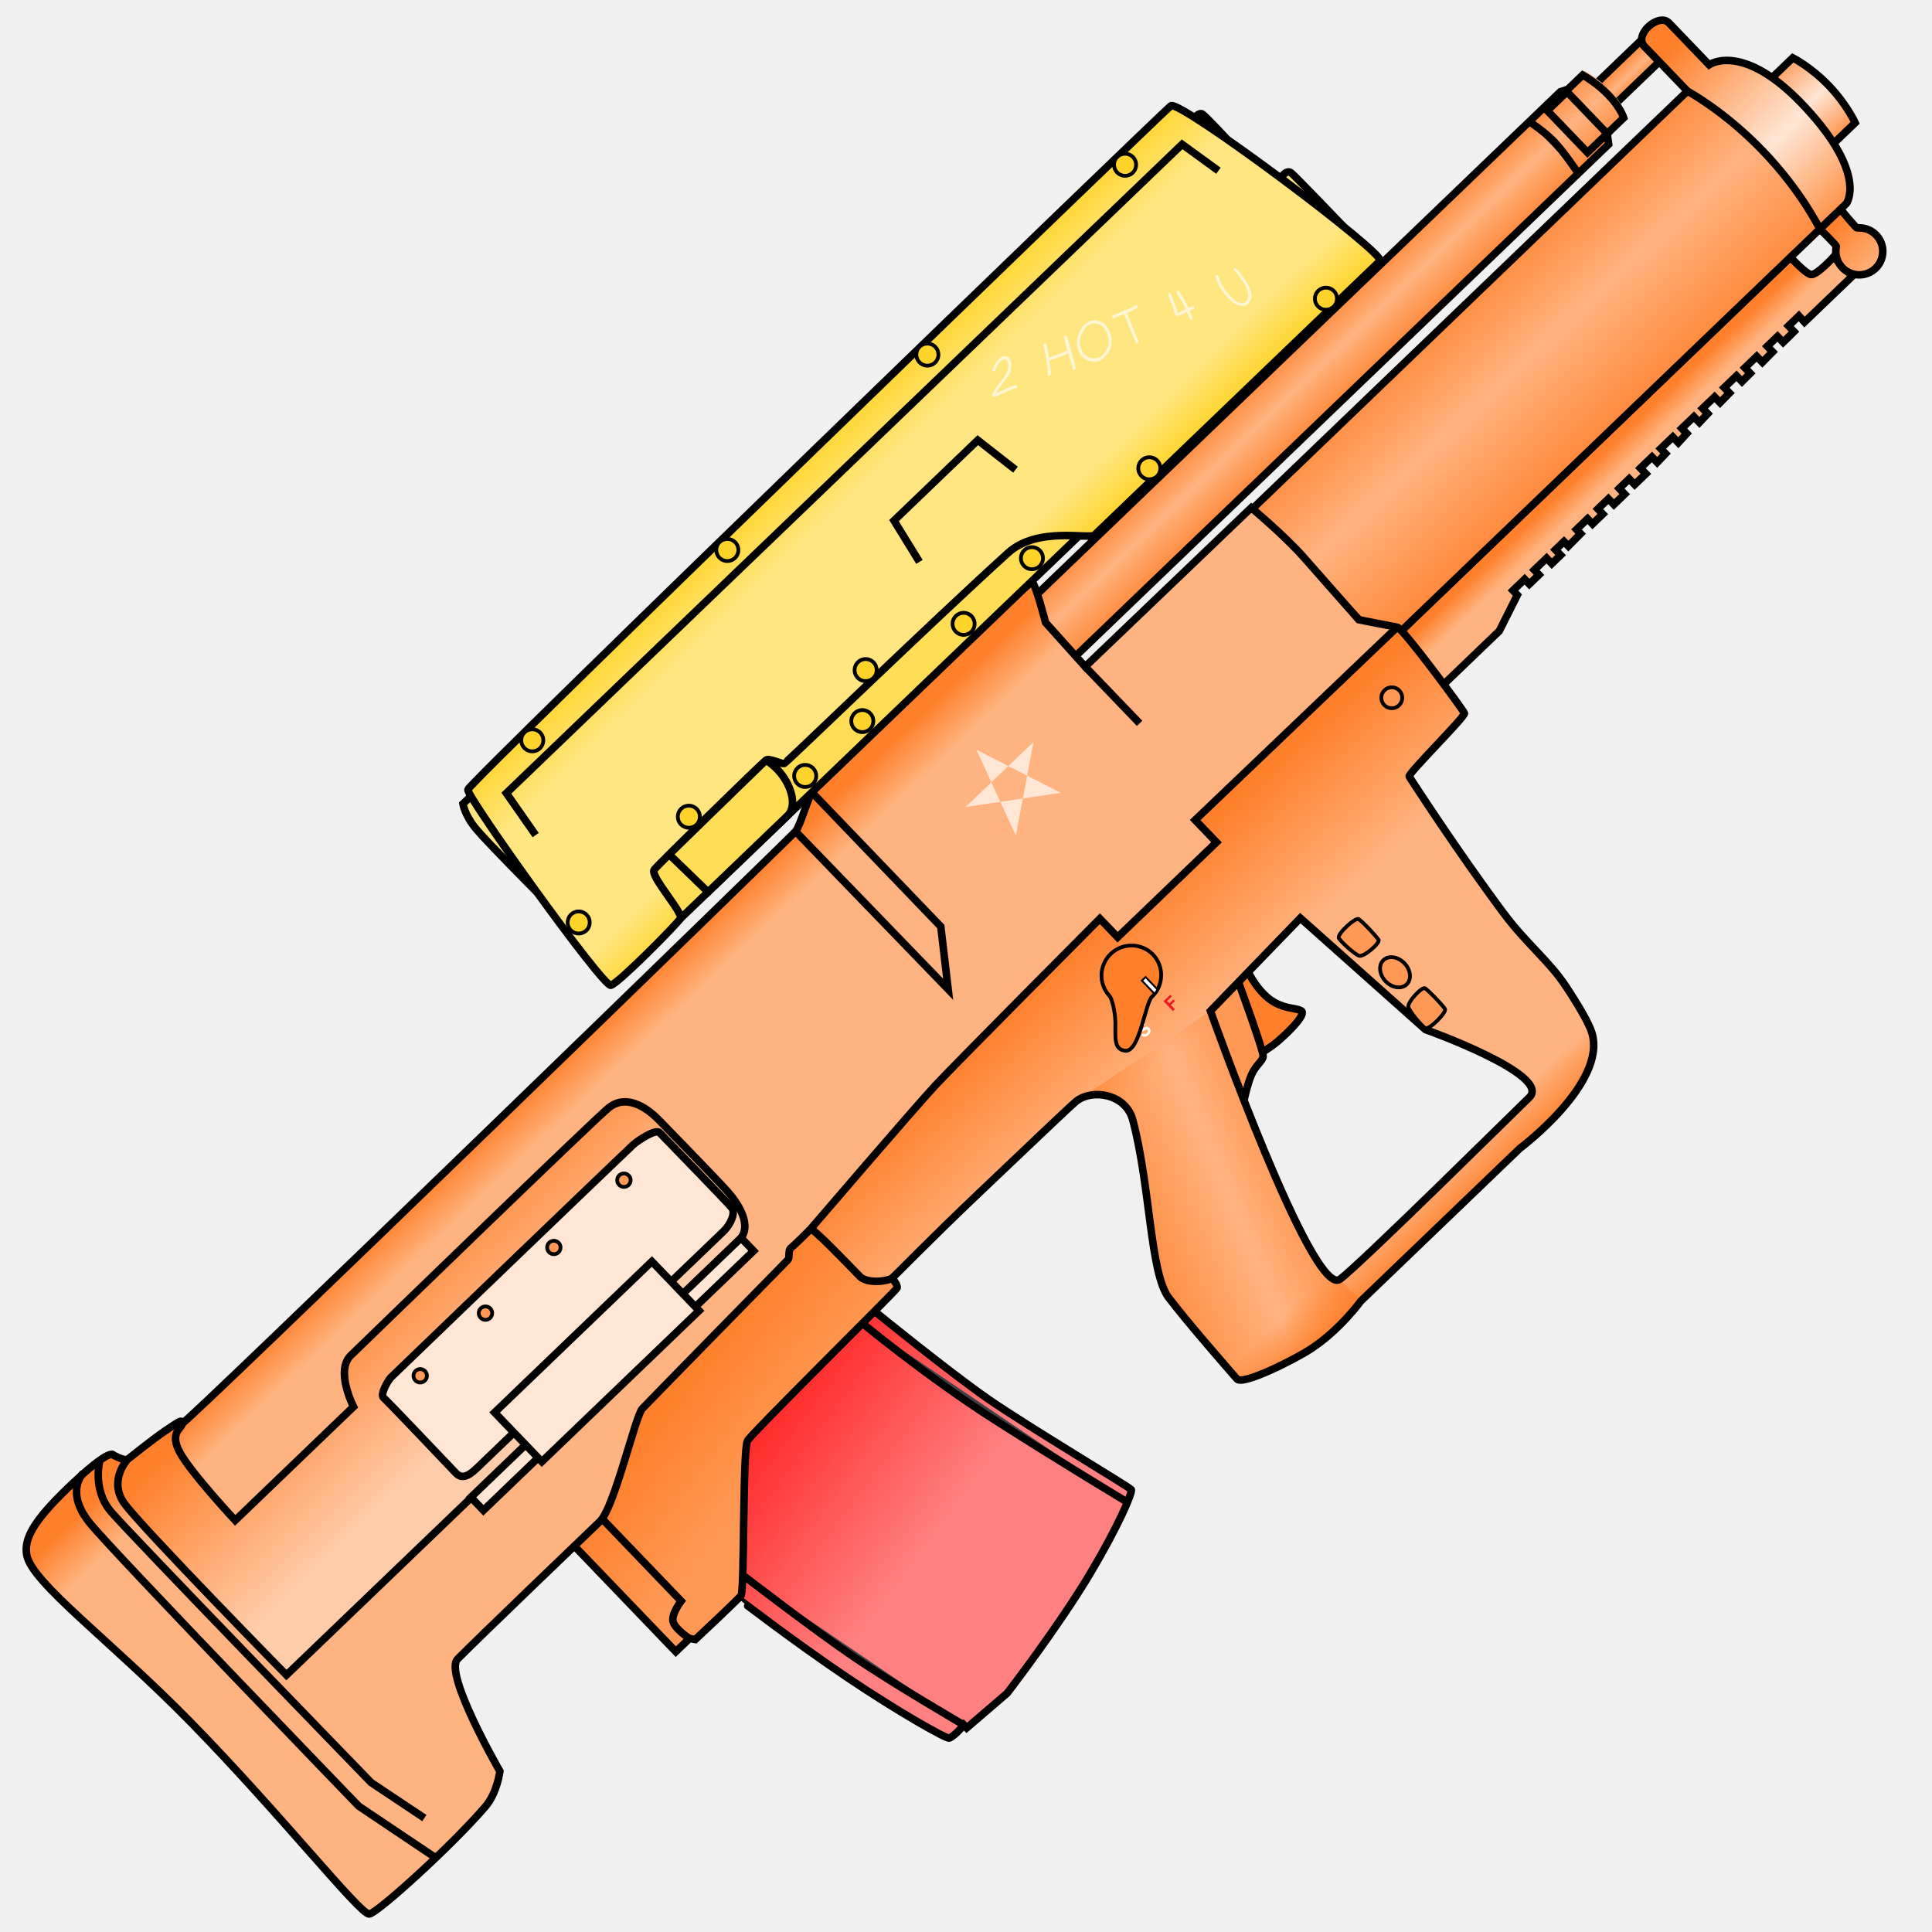
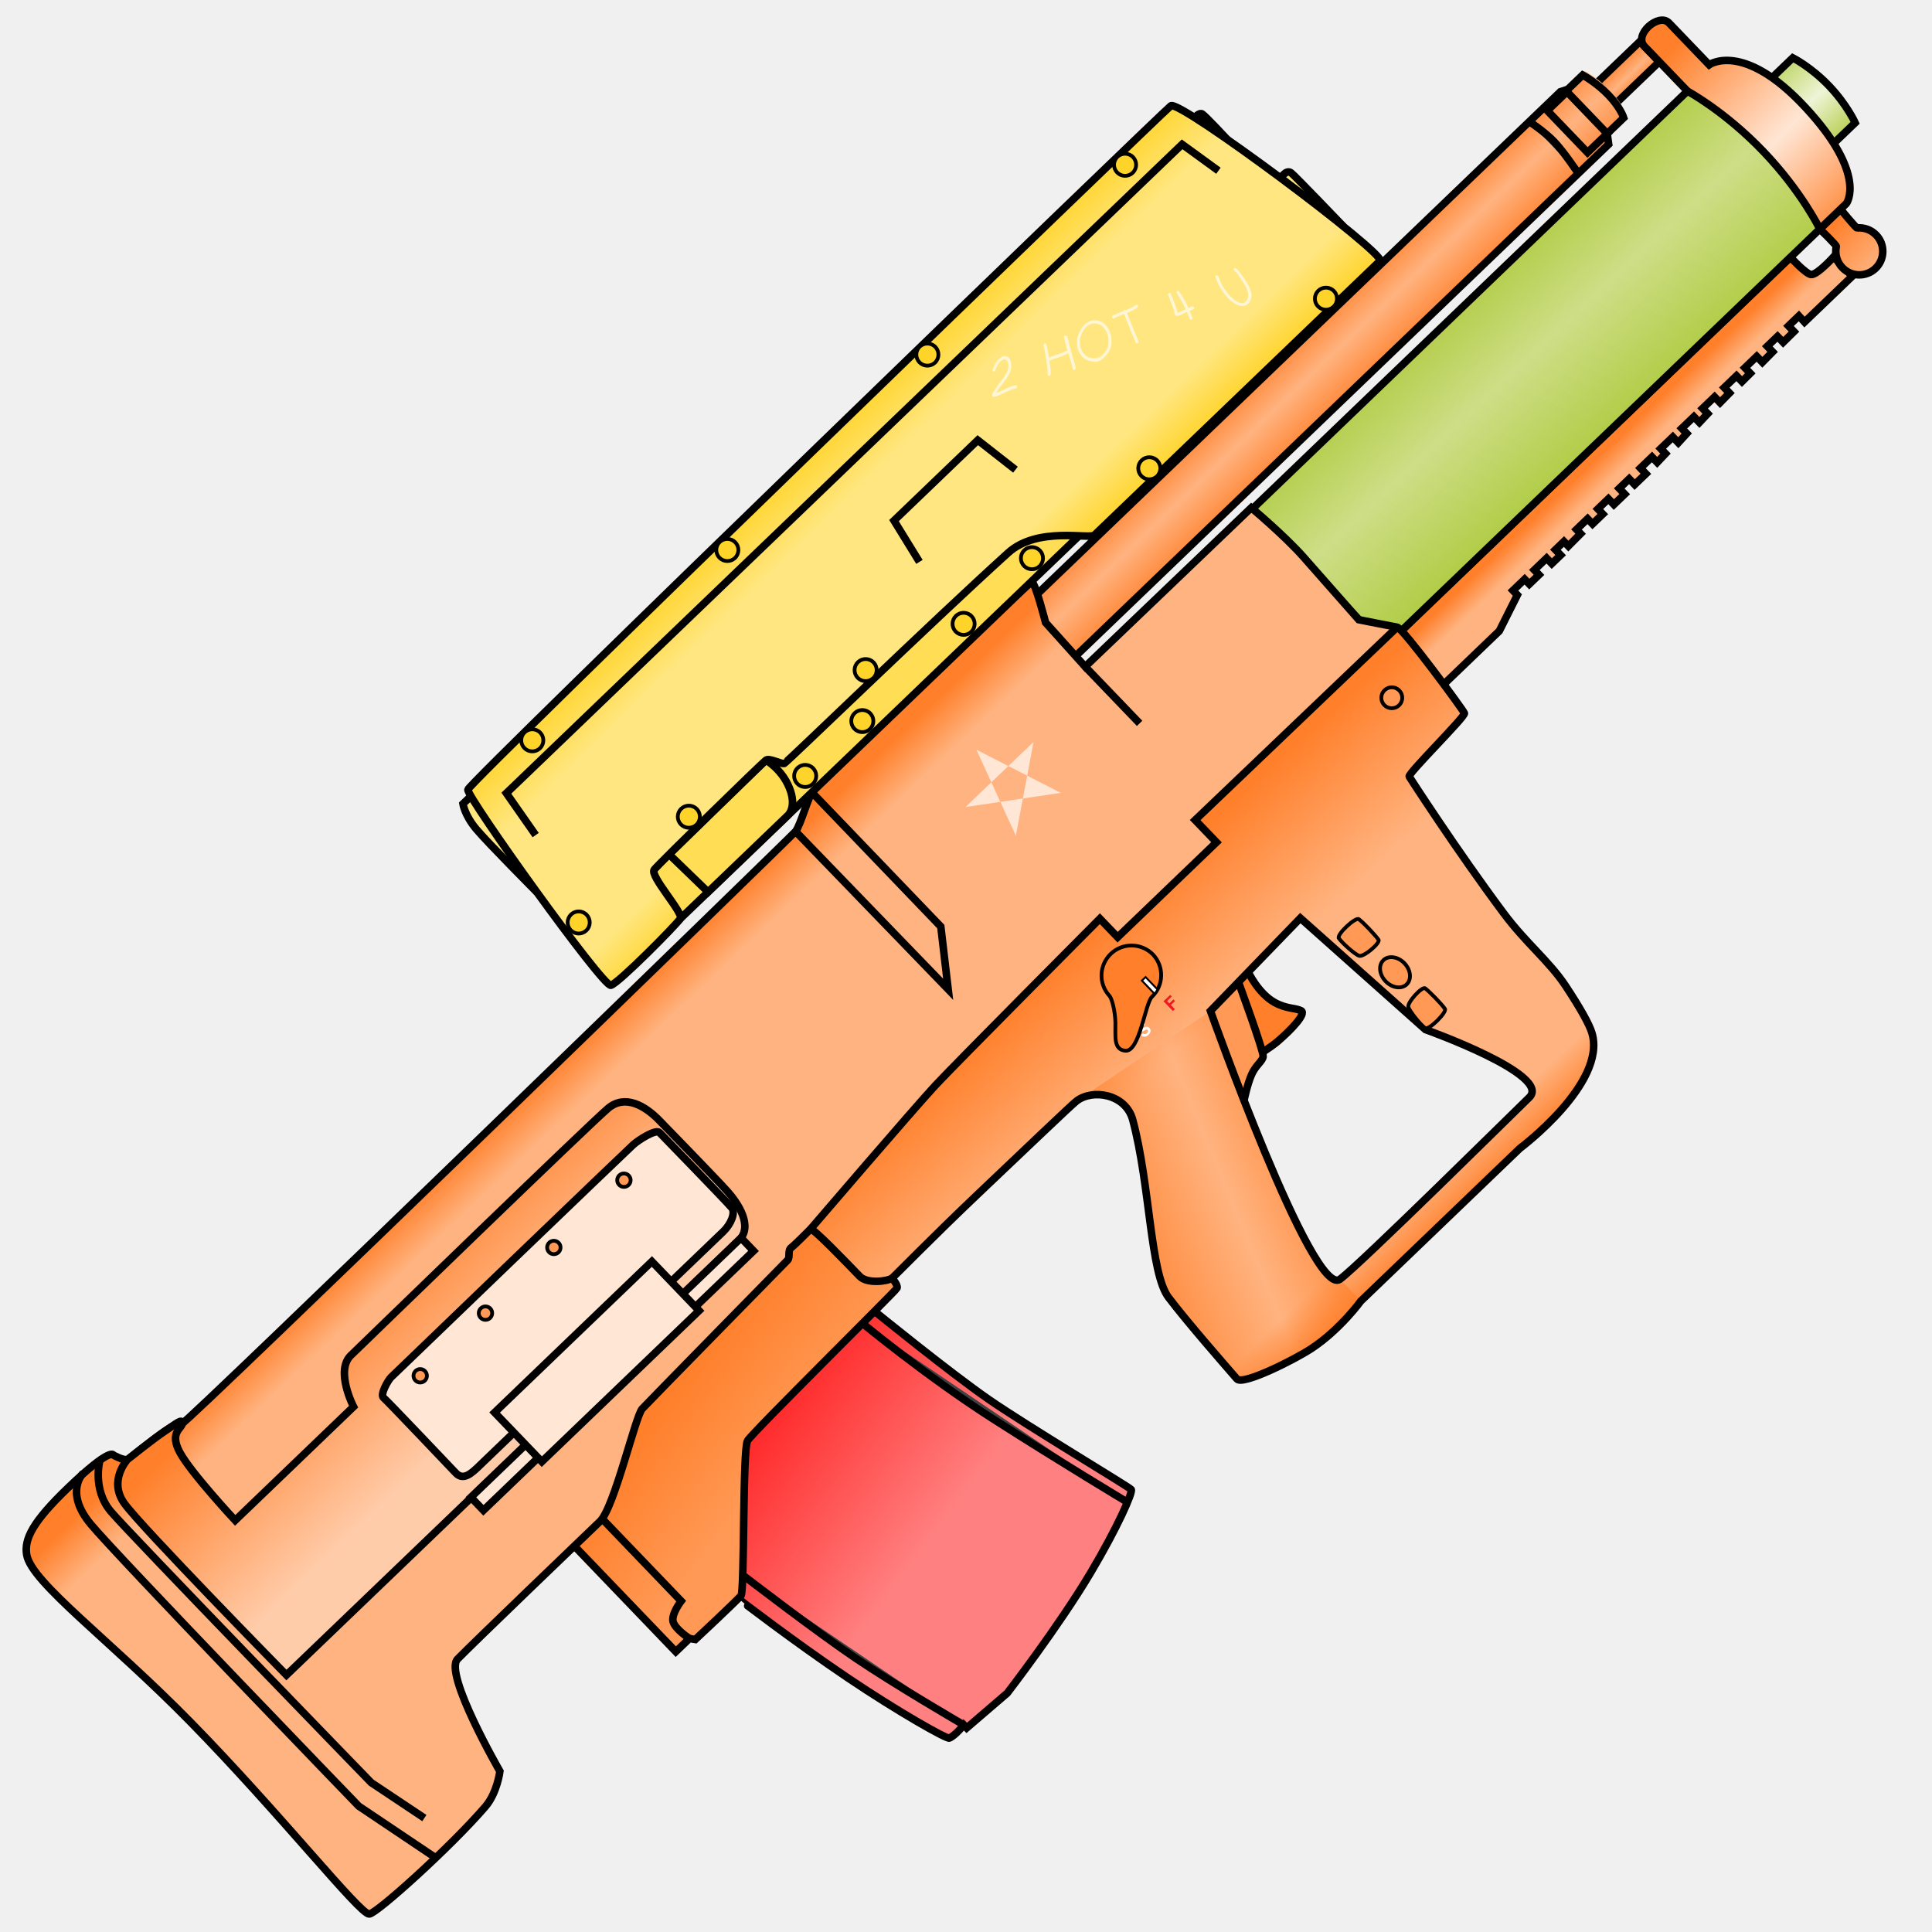
<svg xmlns="http://www.w3.org/2000/svg" xmlns:xlink="http://www.w3.org/1999/xlink" viewBox="0 0 256 256">
  <defs>
+     <linearGradient id="innoGrad4">
+       <stop offset="0" stop-color="#abc837" />
+       <stop offset=".459" stop-color="#abc837" stop-opacity="0" />
+       <stop offset="1" stop-color="#abc837" />
+     </linearGradient>
    <linearGradient id="innoGrad8">
      <stop offset="0" stop-color="#ff7f2a" />
      <stop offset=".459" stop-color="#ff7f2a" stop-opacity="0" />
      <stop offset="1" stop-color="#ff7f2a" />
    </linearGradient>
    <linearGradient id="innoGrad7">
      <stop offset="0" stop-color="#ff7f2a" stop-opacity="0" />
      <stop offset="1" stop-color="#ff7f2a" />
    </linearGradient>
    <linearGradient id="innoGrad6">
      <stop offset="0" stop-color="#ff7f2a" stop-opacity="0" />
      <stop offset="1" stop-color="#ff7f2a" />
    </linearGradient>
    <linearGradient id="innoGrad3">
      <stop offset="0" stop-color="#ff2a2a" stop-opacity="0" />
      <stop offset="1" stop-color="#ff2a2a" />
    </linearGradient>
    <linearGradient id="innoGrad2">
      <stop offset="0" stop-color="#ff7f2a" />
      <stop offset=".065" stop-color="#ff7f2a" stop-opacity="0" />
      <stop offset=".933" stop-color="#ff7f2a" stop-opacity="0" />
      <stop offset="1" stop-color="#ff7f2a" />
    </linearGradient>
    <linearGradient id="innoGrad1">
      <stop offset="0" stop-color="#ffd42a" />
      <stop offset=".197" stop-color="#ffd42a" stop-opacity="0" />
      <stop offset=".75" stop-color="#ffd42a" stop-opacity="0" />
      <stop offset="1" stop-color="#ffd42a" />
    </linearGradient>
    <linearGradient id="linearGradient990" x1="144.949" x2="144.814" y1="94.644" y2="66.441" gradientUnits="userSpaceOnUse" xlink:href="#innoGrad1" />
    <linearGradient id="linearGradient1031" x1="104.983" x2="104.585" y1="95.005" y2="172.7" gradientUnits="userSpaceOnUse" xlink:href="#innoGrad2" />
    <linearGradient id="linearGradient1054" x1="125.362" x2="125.644" y1="139.429" y2="123.972" gradientUnits="userSpaceOnUse" xlink:href="#innoGrad7" />
    <linearGradient id="linearGradient1054-0" x1="135.334" x2="109.345" y1="154.099" y2="143.914" gradientUnits="userSpaceOnUse" xlink:href="#innoGrad8" />
    <linearGradient id="linearGradient1119" x1="73.703" x2="71.538" y1="140.518" y2="127.162" gradientUnits="userSpaceOnUse" xlink:href="#innoGrad6" />
    <linearGradient id="linearGradient1142" x1="73.93" x2="70.359" y1="158.548" y2="137.531" gradientUnits="userSpaceOnUse" xlink:href="#innoGrad3" />
    <linearGradient id="linearGradient1173" x1="50.845" x2="50.87" y1="116.219" y2="96.286" gradientUnits="userSpaceOnUse" xlink:href="#innoGrad6" />
-     <linearGradient id="linearGradient1196" x1="198.79" x2="198.468" y1="100.045" y2="126.893" gradientUnits="userSpaceOnUse" xlink:href="#innoGrad8" />
+     <linearGradient id="linearGradient1196" x1="198.79" x2="198.468" y1="100.045" y2="126.893" gradientUnits="userSpaceOnUse" xlink:href="#innoGrad4" />
    <linearGradient id="linearGradient1219" x1="239.355" x2="238.925" y1="126.403" y2="99.42" gradientUnits="userSpaceOnUse" xlink:href="#innoGrad8" />
-     <linearGradient id="linearGradient1257" x1="246.754" x2="246.916" y1="119.673" y2="106.516" gradientUnits="userSpaceOnUse" xlink:href="#innoGrad8" />
+     <linearGradient id="linearGradient1257" x1="246.754" x2="246.916" y1="119.673" y2="106.516" gradientUnits="userSpaceOnUse" xlink:href="#innoGrad4" />
    <linearGradient id="linearGradient1280" x1="238.651" x2="238.535" y1="131.152" y2="124.502" gradientUnits="userSpaceOnUse" xlink:href="#innoGrad6" />
    <linearGradient id="linearGradient1311" x1="208.854" x2="208.861" y1="127.761" y2="125.103" gradientUnits="userSpaceOnUse" xlink:href="#innoGrad6" />
    <linearGradient id="linearGradient1334" x1="195.631" x2="195.642" y1="93.238" y2="103.305" gradientUnits="userSpaceOnUse" xlink:href="#innoGrad8" />
    <linearGradient id="linearGradient1357" x1="235.297" x2="235.303" y1="100.034" y2="96.295" gradientUnits="userSpaceOnUse" xlink:href="#innoGrad8" />
  </defs>
  <g>
    <path fill="#ff8080" d="M115.883 173.749s10.008 8.14 15.149 11.69c5.14 3.552 18.573 11.577 18.856 11.932.258.32-1.776 4.98-5.388 11.05-4.211 7.08-11.037 15.932-11.037 15.932l-5.368 4.61-.381-.397s-1.14 1.421-1.924 1.737c-.37.15-6.88-3.548-13.387-7.933-7.266-4.897-14.59-10.547-14.589-10.547l-9.067-16.583z" />
    <path fill="url(#linearGradient1142)" stroke="#000" stroke-miterlimit="10" stroke-width=".796" d="M85.997 137.244s1.259 10.194 2.253 15.068c.994 4.874 4.283 16.89 4.25 17.25-.029.326-3.767 1.881-9.188 3.375C76.989 174.681 68.188 176 68.188 176l-5.625-.313v-.438s-1.438.188-2.063-.063c-.295-.118-1.994-5.831-3.313-11.938-1.473-6.819-2.563-14.102-2.562-14.102l3.937-14.523z" transform="scale(1.256) rotate(-43.837 90.485 130.003)" />
    <path fill="#414042" stroke="#000" stroke-miterlimit="10" stroke-width="1" d="M98.415 208.705s9.602 7.389 14.878 10.965c5.276 3.576 14.421 8.898 14.421 8.898M114.074 175.18s8.638 7.148 17.407 12.768c8.77 5.62 17.917 11.108 17.917 11.108" />
  </g>
  <g>
    <path fill="#ffb380" d="M211.586 10.981l5.701-5.474 2.573 2.68-5.7 5.474z" />
    <path fill="url(#linearGradient1357)" stroke="#000" stroke-miterlimit="10" stroke-width=".796" d="M230.715 96.542h6.293V99.5h-6.293z" transform="scale(1.256) rotate(-43.837 90.485 130.003)" />
    <path fill="#ffb380" d="M137.381 78.49l69.648-66.877.99-.328 1.964-1.885s1.82.988 3.414 2.65c1.594 1.66 2.023 3.012 2.023 3.012l-2.19 2.103.193 1.411-71.03 68.204-5.286-2.76z" />
    <path fill="url(#linearGradient1334)" stroke="#000" stroke-miterlimit="10" stroke-width=".796" d="M150.42 94.557h76.876l.75.358h2.167s.5 1.571.5 3.404-.5 2.846-.5 2.846h-2.417l-.667.917h-78.403l-1.513-4.5z" transform="scale(1.256) rotate(-43.837 90.485 130.003)" />
    <path fill="none" stroke="#000" stroke-miterlimit="10" stroke-width="1" d="M205.03 14.66l2.605-2.5 5.328 5.549-2.605 2.5z" />
    <path fill="#414042" stroke="#000" stroke-miterlimit="10" stroke-width="1" d="M202.468 15.993s2.14 1.398 3.445 2.757c1.305 1.359 3.101 4.06 3.101 4.06" />
    <path fill="#ffb380" d="M190.173 91.764l8.493-8.156 2.392-4.763-.58-.605 1.547-1.485.617.642 1.283-1.233-.616-.642 1.623-1.559.69.718 1.169-1.123-.69-.718 1.133-1.087.58.604 1.625-1.634-.543-.566 1.472-1.413.652.68 1.36-1.306-.653-.68 1.396-1.34.726.756 1.435-1.378-.726-.756 1.321-1.268.725.755 1.485-1.425-.725-.756 1.535-1.474.689.718 1.102-1.164-.636-.663 1.604-1.54.727.757 1.117-1.218-.654-.682 1.604-1.54.727.757 1.097-1.162-.672-.7 1.585-1.523.727.757 1.248-1.27-.691-.72 1.623-1.559.728.758 1.095-1.088-.708-.738 1.566-1.504.745.775 1.36-1.379-.708-.737 1.36-1.305.744.775 1.435-1.414-.728-.758 1.378-1.323.745.81 6.322-6.068-2.464-2.567s-2.162 2.397-2.975 2.343c-.685-.046-2.747-2.294-2.747-2.294l-53.306 51.185z" />
    <path fill="url(#linearGradient1311)" stroke="#000" stroke-miterlimit="10" stroke-width=".796" d="M173.871 131.127h9.375l4-1.417v-.667h1.708v.709h1.417v-.709h1.792v.792h1.291v-.792h1.25v.667l1.834-.042v-.625h1.625v.75h1.5v-.75h1.541v.834h1.584v-.834h1.458v.834h1.639v-.834h1.694v.792l1.275-.061v-.731h1.771v.836l1.313-.084v-.752h1.771v.836l1.271-.063v-.773h1.75v.836l1.417-.042v-.794h1.792v.836l1.229-.021v-.814h1.729v.856l1.542-.042v-.814h1.5v.856l1.604-.021v-.836h1.521l-.019.876 6.977.001v-2.833s-2.563.184-3-.295c-.368-.404-.313-2.832-.313-2.832h-58.838z" transform="scale(1.256) rotate(-43.837 90.485 130.003)" />
    <path fill="#ffb380" d="M248.61 31.15a3.113 3.113 0 1 1-4.492 4.314 3.113 3.113 0 0 1-.8-2.809c.035-.163-2.18-2.308-2.18-2.308l2.736-2.627s2.053 2.498 2.2 2.485a3.11 3.11 0 0 1 2.537.945z" />
    <path fill="url(#linearGradient1280)" stroke="#000" stroke-miterlimit="10" stroke-width=".796" d="M240.856 128.542a2.479 2.479 0 1 1-4.959 0c0-.854.432-1.607 1.09-2.054.11-.075.021-2.528.021-2.528h3.019s-.198 2.567-.107 2.64c.57.454.936 1.155.936 1.942z" transform="scale(1.256) rotate(-43.837 90.485 130.003)" />
-     <path fill="#ffe6d5" d="M234.422 10.672l3.133-3.008s2.382 1.195 4.774 3.686c2.392 2.492 3.49 4.92 3.49 4.92l-3.133 3.009z" />
+     <path fill="#eef4d7" d="M234.422 10.672l3.133-3.008s2.382 1.195 4.774 3.686c2.392 2.492 3.49 4.92 3.49 4.92l-3.133 3.009z" />
    <path fill="url(#linearGradient1257)" stroke="#000" stroke-miterlimit="10" stroke-width=".796" d="M244 108.957h3.458s.709 2 .709 4.75-.709 4.75-.709 4.75H244z" transform="scale(1.256) rotate(-43.837 90.485 130.003)" />
    <path fill="#ffe6d5" d="M223.23 11.696l-5.327-5.548c-1.487-1.548 1.906-4.498 3.239-3.11l5.327 5.548s4.509-3.24 12.767 5.663 5.429 12.712 5.429 12.712l-3.527 3.386-17.908-18.65z" />
    <path fill="url(#linearGradient1219)" stroke="#000" stroke-miterlimit="10" stroke-width=".796" d="M237.009 103.373v-6.124c0-1.709 3.575-1.532 3.575 0v6.124s4.376.625 4.209 10.292c-.167 9.667-3.892 10.294-3.892 10.294h-3.893v-20.586z" transform="scale(1.256) rotate(-43.837 90.485 130.003)" />
-     <path fill="#ffb380" d="M165.962 67.416l57.631-55.342s4.9 2.622 10.012 7.946c5.112 5.323 7.533 10.326 7.533 10.326l-57.634 55.34z" />
+     <path fill="#cdde87" d="M165.962 67.416l57.631-55.342s4.9 2.622 10.012 7.946c5.112 5.323 7.533 10.326 7.533 10.326l-57.634 55.34z" />
    <path fill="url(#linearGradient1196)" stroke="#000" stroke-miterlimit="10" stroke-width=".796" d="M173.392 103.794l63.615-.002s1.368 4.208 1.368 10.084c0 5.876-1.368 10.084-1.368 10.084h-63.615z" transform="scale(1.256) rotate(-43.837 90.485 130.003)" />
  </g>
  <g transform="scale(1.256) rotate(-43.837 90.485 130.003)">
    <path fill="#ff7f2a" stroke="#000" stroke-miterlimit="10" stroke-width=".796" d="M139.208 138.782s-.778 2.303-.208 4.177c.424 1.39 1.209 1.958 1.417 2.583.208.625-2.154.726-4 .625-1.846-.101-6.584-1.333-6.584-1.333l2.709-6.792z" />
    <path fill="#f95" stroke="#000" stroke-miterlimit="10" stroke-width=".796" d="M129.517 148.198s1.394-.969 2.441-1.406c1.047-.437 1.802-.209 2.229-.542.427-.333 3.557-7.468 3.557-7.468h-5.535z" />
    <path fill="#f95" d="M46 148.625h2l.375.5s6.085.084 6.688 0c.603-.084 10.814-11.04 11.813-11.313.999-.273 22.207-.563 22.519-.688.312-.125.355-1.124.355-1.124v-13.188L46 124.75z" />
    <path fill="url(#linearGradient1119)" stroke="#000" stroke-miterlimit="10" stroke-width=".796" d="M46 148.625h2l.375.5s6.085.084 6.688 0c.603-.084 10.814-11.04 11.813-11.313.999-.273 22.207-.563 22.519-.688.312-.125.355-1.124.355-1.124v-13.188L46 124.75z" />
    <path fill="#ffb380" d="M173.375 103.625s.5 4.589.373 7.583l-.373 8.792s2 2.873 2.375 3.375c.375.502-1.021 11.125-1.17 11.462-.149.337-8.765.447-8.83.788-.065.341-1.769 9.079-2.795 17.297-.496 3.974-.029 6.986-.609 10.121-.476 2.564-.962 4.548-1.432 5.457C158.373 173.417 147 172 147 172h-23.25s-3.674.666-7.249 0c-2.077-.387-7.923-2.186-7.876-3.125.09-1.792.375-8 .753-11.204.378-3.204 6.814-9.877 10.25-16.124 1.375-2.5-.792-5.334-2.917-5.542-.771-.075-7.458-.083-14.125-.125-6.831-.043-12.541.16-12.836.12-.58-.078-2.329-1.372-2.329-2.497 0-1.919-.013-7.197-.296-7.19-.283.007-2.296.06-2.813 0-.517-.06-.772.675-1.188.688-.416.013-20.883.622-21.938.688-1.055.066-9.344 5.483-11.429 5.483-2.085 0-18.539-.01-20.914.073-2.124.074-4.97 11.631-4.97 11.631s-1.773 1.446-3.695 1.629c-5.599.533-16.131.192-16.68-.316-.737-.684.567-14.143.43-27.645-.121-12.113-1.915-22.252-.248-24.714.956-1.412 2.914-2.079 8.04-2.083 6.292-.005 5.843.816 5.843.816s.343 1.149.75 1.375c.407.226 6.365.351 6.813 1.25.168.338 89.128-.147 89.922-.232.794-.085 3.629-1.786 4.328-1.83.711-.045 31.67-.206 31.875.125.205.331-1.919 4.082-1.919 4.082l-.208 6.25zM133.5 138.938s-13.25 29.375-9.75 29.875c2.443.349 26.206 0 27.688 0 3.438 0-2.938-12.75-2.938-12.75l-1.375-17.625z" />
    <path fill="url(#linearGradient1054-0)" d="M123.75 168.813c-3.5-.5 9.75-29.875 9.75-29.875l-16.79-2.934c2.126.208 4.294 3.043 2.919 5.543-3.436 6.247-9.872 12.919-10.25 16.123-.378 3.204-.664 9.413-.754 11.205-.047.939 5.8 2.738 7.877 3.125 3.575.666 7.248 0 7.248 0z" />
    <path fill="url(#linearGradient1054)" d="M87.125 126.313c.283-.007.297 5.27.297 7.19 0 1.124 1.748 2.42 2.328 2.497.295.04 6.005-.164 12.836-.12 6.667.041 13.354.05 14.125.124 2.125.208 4.293 3.043 2.918 5.543-3.436 6.247-9.872 12.92-10.25 16.123-.378 3.204-.664 9.413-.754 11.205-.047.94 5.8 2.738 7.877 3.125 3.575.666 7.248 0 7.248 0H147s11.373 1.417 13.914-3.5c.47-.909.956-2.893 1.432-5.457.58-3.135.113-6.147.61-10.12 1.025-8.219 2.729-16.957 2.794-17.298.065-.34 8.681-.452 8.83-.789.15-.337 1.545-10.96 1.17-11.462l-29.465-.083v3.25h-14.457v-2.708l-24.182.765zm60 12.125l1.375 17.625s6.377 12.75 2.94 12.75c-1.483 0-25.247.349-27.69 0-3.5-.5 9.75-29.875 9.75-29.875z" />
    <path fill="url(#linearGradient1031)" stroke="#000" stroke-miterlimit="10" stroke-width=".796" d="M173.375 103.625s.5 4.589.373 7.583l-.373 8.792s2 2.873 2.375 3.375c.375.502-1.021 11.125-1.17 11.462-.149.337-8.765.447-8.83.788-.065.341-1.769 9.079-2.795 17.297-.496 3.974-.029 6.986-.609 10.121-.476 2.564-.962 4.548-1.432 5.457C158.373 173.417 147 172 147 172h-23.25s-3.674.666-7.249 0c-2.077-.387-7.923-2.186-7.876-3.125.09-1.792.375-8 .753-11.204.378-3.204 6.814-9.877 10.25-16.124 1.375-2.5-.792-5.334-2.917-5.542-.771-.075-7.458-.083-14.125-.125-6.831-.043-12.541.16-12.836.12-.58-.078-2.329-1.372-2.329-2.497 0-1.919-.013-7.197-.296-7.19-.283.007-2.296.06-2.813 0-.517-.06-.772.675-1.188.688-.416.013-20.883.622-21.938.688-1.055.066-9.344 5.483-11.429 5.483-2.085 0-18.539-.01-20.914.073-2.124.074-4.97 11.631-4.97 11.631s-1.773 1.446-3.695 1.629c-5.599.533-16.131.192-16.68-.316-.737-.684.567-14.143.43-27.645-.121-12.113-1.915-22.252-.248-24.714.956-1.412 2.914-2.079 8.04-2.083 6.292-.005 5.843.816 5.843.816s.343 1.149.75 1.375c.407.226 6.365.351 6.813 1.25.168.338 89.128-.147 89.922-.232.794-.085 3.629-1.786 4.328-1.83.711-.045 31.67-.206 31.875.125.205.331-1.919 4.082-1.919 4.082l-.208 6.25zM133.5 138.938s-13.25 29.375-9.75 29.875c2.443.349 26.206 0 27.688 0 3.438 0-2.938-12.75-2.938-12.75l-1.375-17.625z" />
    <path fill="none" stroke="#000" stroke-miterlimit="10" stroke-width=".796" d="M50.104 133.131v12.032s-1.677.256-2.104.958c-.427.702 0 2.504 0 2.504M149.123 103.582v8.293M119.146 93.175v19.638l-4.021 5.312-.078-23.17M16.16 91.977s-2.708 1.625-2.908 4.689c-.2 3.064 0 39.667 0 39.667l1.454 6.584" />
    <path fill="none" stroke="#000" stroke-miterlimit="10" stroke-width=".796" d="M13.938 91.747s-2.821.031-3.144 4.41c-.323 4.379-.21 41.055-.21 41.055l2.083 9.562M87.125 126.313s16.836-1.637 19.997-1.813c3.161-.176 24.706-.667 24.706-.667v2.708h14.457v-3.25l29.465.083" />
    <path fill="#fca" d="M25.125 95.188c-.373.396-1.664-.323-2.313 2.063-.649 2.386-.75 9.188-.75 9.188h17.313s1.208-4.094 3.542-4.104c2.334-.01 35.417-.167 37.667 0s2.979 2.417 2.979 4.729c0 .688.062 8.604 0 10.313-.062 1.709-.587 4.531-2.688 4.563-2.101.032-66.213.014-66.213.014s-.237-22.072.213-24.954c.45-2.882 3.438-3.063 3.438-3.063s3.472.309 4.915.574c1.443.265 2.27.281 1.897.677z" />
    <path fill="url(#linearGradient1173)" stroke="#000" stroke-miterlimit="10" stroke-width=".796" d="M25.125 95.188c-.373.396-1.664-.323-2.313 2.063-.649 2.386-.75 9.188-.75 9.188h17.313s1.208-4.094 3.542-4.104c2.334-.01 35.417-.167 37.667 0s2.979 2.417 2.979 4.729c0 .688.062 8.604 0 10.313-.062 1.709-.587 4.531-2.688 4.563-2.101.032-66.213.014-66.213.014s-.237-22.072.213-24.954c.45-2.882 3.438-3.063 3.438-3.063s3.472.309 4.915.574c1.443.265 2.27.281 1.897.677z" />
    <path fill="#ffe6d5" stroke="#000" stroke-miterlimit="10" stroke-width=".796" d="M41.688 121.906h39.511v1.907H41.688zM82.688 107.938c0 .563.065 10.001 0 11-.042.651-1.25 1.188-2.375 1.188H44.25c-1.438 0-1.938-.375-1.938-1.188s.063-10.5 0-11 1.625-.993 2.063-1c.875-.015 34.563-.033 35.438 0 .73.027 2.875.437 2.875 1z" />
    <path fill="#ffe6d5" stroke="#000" stroke-miterlimit="10" stroke-width=".796" d="M49.688 117.188h23v7.188h-23z" />
    <circle cx="46.708" cy="108.957" r=".708" fill="#f95" stroke="#000" stroke-miterlimit="10" stroke-width=".398" />
    <circle cx="56.252" cy="108.957" r=".708" fill="#f95" stroke="#000" stroke-miterlimit="10" stroke-width=".398" />
    <circle cx="66.252" cy="108.957" r=".708" fill="#f95" stroke="#000" stroke-miterlimit="10" stroke-width=".398" />
    <circle cx="76.502" cy="108.957" r=".708" fill="#f95" stroke="#000" stroke-miterlimit="10" stroke-width=".398" />
    <g>
      <path fill="#ed1c24" d="M130.637 136.2v-1.432h.98v.244h-.69v.339h.598v.242h-.598v.606l-.29.001z" />
      <path fill="#fff" d="M126.448 135.736l.281-.027a.34.34 0 0 0 .104.208.312.312 0 0 0 .209.068c.093 0 .162-.02.209-.059a.18.18 0 0 0 .071-.14.126.126 0 0 0-.029-.086.248.248 0 0 0-.105-.062 3.007 3.007 0 0 0-.231-.064c-.155-.038-.264-.086-.326-.142a.377.377 0 0 1 .11-.638.694.694 0 0 1 .28-.05c.18 0 .316.037.407.116a.422.422 0 0 1 .142.317l-.288.011c-.012-.073-.04-.127-.079-.158-.041-.032-.102-.045-.184-.045a.334.334 0 0 0-.197.05.104.104 0 0 0-.046.089.11.11 0 0 0 .042.087c.037.03.125.063.266.096.141.033.245.067.313.103.067.036.12.084.158.146a.424.424 0 0 1 .057.228.423.423 0 0 1-.261.389.806.806 0 0 1-.312.053c-.181 0-.32-.044-.417-.127a.536.536 0 0 1-.174-.363z" />
    </g>
    <path fill="#ff7f2a" stroke="#000" stroke-miterlimit="10" stroke-width=".398" d="M133.25 130.417a3.166 3.166 0 0 1-3.167 3.167c-.999 0-4.961 3.294-5.958 2.166-.855-.969.298-1.803 1.292-2.875.845-.911 1.5-2.113 1.5-2.458a3.167 3.167 0 0 1 6.333 0z" />
-     <path fill="#fff" stroke="#000" stroke-miterlimit="10" stroke-width=".199" d="M131.042 131.618v1.818l-.542.118v-1.936z" />
+     <path fill="#fff" stroke="#000" stroke-miterlimit="10" stroke-width=".199" d="M130.5 133.554v-1.936h.542v1.818z" />
    <path fill="#f95" stroke="#000" stroke-miterlimit="10" stroke-width=".398" d="M148.582 142.792c-.095.698.042 2.282.25 2.792.189.464 2.614.617 2.666.208.084-.665.107-2.302 0-3-.063-.412-2.851-.481-2.916 0zM148.582 155.911c-.095-.698.042-2.282.25-2.792.189-.464 2.614-.617 2.666-.208.084.665.107 2.302 0 3-.063.412-2.851.482-2.916 0z" />
    <ellipse cx="150.373" cy="149.479" fill="#f95" stroke="#000" stroke-miterlimit="10" stroke-width=".398" rx="1.375" ry="1.771" />
    <circle cx="170.184" cy="128.354" r="1.104" fill="#f95" stroke="#000" stroke-miterlimit="10" stroke-width=".398" />
    <path fill="#ffe6d5" fill-rule="evenodd" d="M134.781 101.953l-3.285 9.432 8.193-5.845-9.928-.02 8.285 5.88z" />
  </g>
  <g transform="scale(1.256) rotate(-43.837 90.485 130.003)">
    <path fill="#ffe680" stroke="#000" stroke-miterlimit="10" stroke-width=".796" d="M92.919 68.558H91.75s-.701.988-.83 2.879 0 9.259 0 9.259zM197.573 69.794l.894 4.087s.041-3.444-.051-3.801c-.092-.357-.843-.286-.843-.286zM199.708 80.697s1.042-.291 1.167.334c.084.418.072 7.936.072 7.936z" />
-     <path fill="#fd5" stroke="#000" stroke-miterlimit="10" stroke-width=".796" d="M99.543 86.041l.373 7.134h58.296v-5.717z" />
+     <path fill="#fd5" stroke="#000" stroke-miterlimit="10" stroke-width=".796" d="M158.212 93.175v-5.717l-58.669-1.417.373 7.134z" />
    <path fill="#fd5" stroke="#000" stroke-miterlimit="10" stroke-width=".796" d="M118 87.375s.558 1.83-.248 3.833-2.083 1.967-2.083 1.967h-11.708l-.211-5.708z" />
    <path fill="#ffe680" d="M93.166 67.833c-.621.455-4.165 24.933-3.416 25.341.749.408 9.5.175 10.166 0 .666-.175.771-5.536 1.586-5.633 1.04-.123 16.008-.235 16.499-.167.439.061.832 1.375 1.145 1.583.176.117 21.255.001 32.438.333 4.208.125 7.164 4.958 7.872 4.958.708 0 40.754.007 41.754 0 1.008-.007-3.459-26.958-4.584-27.083-1.125-.125-102.839.213-103.46.668z" />
    <path fill="url(#linearGradient990)" stroke="#000" stroke-miterlimit="10" stroke-width=".796" d="M93.166 67.833c-.621.455-4.165 24.933-3.416 25.341.749.408 9.5.175 10.166 0 .666-.175.771-5.536 1.586-5.633 1.04-.123 16.008-.235 16.499-.167.439.061.832 1.375 1.145 1.583.176.117 21.255.001 32.438.333 4.208.125 7.164 4.958 7.872 4.958.708 0 40.754.007 41.754 0 1.008-.007-3.459-26.958-4.584-27.083-1.125-.125-102.839.213-103.46.668z" />
    <path fill="none" stroke="#000" stroke-miterlimit="10" stroke-width=".796" d="M95.001 76.249l.833-5.332h98.834l.832 4.666M144.168 83.5l1.082-5h12.251l.711 5" />
    <circle cx="101.669" cy="68.79" r="1.166" fill="#ffd42a" stroke="#000" stroke-miterlimit="10" stroke-width=".398" />
    <circle cx="130.418" cy="68.558" r="1.166" fill="#ffd42a" stroke="#000" stroke-miterlimit="10" stroke-width=".398" />
    <circle cx="159.918" cy="68.306" r="1.166" fill="#ffd42a" stroke="#000" stroke-miterlimit="10" stroke-width=".398" />
    <circle cx="188.833" cy="68.306" r="1.166" fill="#ffd42a" stroke="#000" stroke-miterlimit="10" stroke-width=".398" />
    <circle cx="194.334" cy="93.174" r="1.166" fill="#ffd42a" stroke="#000" stroke-miterlimit="10" stroke-width=".398" />
    <circle cx="168.5" cy="93.174" r="1.166" fill="#ffd42a" stroke="#000" stroke-miterlimit="10" stroke-width=".398" />
    <circle cx="153" cy="91.44" r="1.166" fill="#ffd42a" stroke="#000" stroke-miterlimit="10" stroke-width=".398" />
    <circle cx="143.002" cy="91.44" r="1.166" fill="#ffd42a" stroke="#000" stroke-miterlimit="10" stroke-width=".398" />
    <circle cx="128.19" cy="91.44" r="1.166" fill="#ffd42a" stroke="#000" stroke-miterlimit="10" stroke-width=".398" />
    <circle cx="119.834" cy="91.44" r="1.166" fill="#ffd42a" stroke="#000" stroke-miterlimit="10" stroke-width=".398" />
    <circle cx="132.167" cy="87.801" r="1.166" fill="#ffd42a" stroke="#000" stroke-miterlimit="10" stroke-width=".398" />
    <circle cx="108.001" cy="86.041" r="1.166" fill="#ffd42a" stroke="#000" stroke-miterlimit="10" stroke-width=".398" />
    <circle cx="91.891" cy="86.041" r="1.166" fill="#ffd42a" stroke="#000" stroke-miterlimit="10" stroke-width=".398" />
  </g>
  <g fill="#fff6d5">
    <path d="M161.022 36.663a.155.155 0 0 1 .047-.136.178.178 0 0 1 .142-.047c.057.004.11.024.156.062.017.013.025.02.043.032a.55.55 0 0 1 .135.276c.02.077.064.2.131.37.07.175.15.359.246.537.094.175.235.392.41.64.178.253.303.427.379.515.075.09.2.215.367.384.162.165.299.293.406.378.114.088.246.182.399.274a1.552 1.552 0 0 0 .71.225.712.712 0 0 0 .183-.026.773.773 0 0 0 .2-.118 1.03 1.03 0 0 0 .203-.203c.052-.074.1-.179.142-.3.043-.123.068-.222.077-.287.009-.063.008-.135.004-.208a2.402 2.402 0 0 0-.112-.46 4.276 4.276 0 0 0-.179-.501 6.394 6.394 0 0 0-.268-.474c-.13-.213-.246-.392-.347-.54-.105-.154-.218-.32-.345-.497a27.78 27.78 0 0 0-.262-.362c-.05-.063-.105-.12-.164-.181-.054-.057-.093-.1-.123-.126l-.055-.044a.224.224 0 0 1-.084-.138c-.01-.053.002-.094.04-.128a.203.203 0 0 1 .143-.054.251.251 0 0 1 .152.06c.027.018.041.031.068.05.05.042.106.101.172.172.062.067.131.135.187.205.054.068.147.195.276.377.13.18.249.353.356.505a10.382 10.382 0 0 1 .649 1.073c.057.116.13.3.206.554.078.258.12.438.125.533.006.096.001.187-.009.271-.01.09-.041.21-.092.35a1.61 1.61 0 0 1-.175.362c-.07.104-.167.203-.286.292-.12.089-.223.148-.307.175-.084.026-.191.037-.311.042a1.503 1.503 0 0 1-.46-.063 2.141 2.141 0 0 1-.535-.23 5.004 5.004 0 0 1-.446-.3 4.602 4.602 0 0 1-.452-.423c-.17-.175-.306-.311-.387-.41a9.675 9.675 0 0 1-.396-.54 6.837 6.837 0 0 1-.434-.693 6.32 6.32 0 0 1-.262-.57c-.077-.188-.136-.333-.154-.424-.005-.028-.01-.055-.018-.073-.01-.006-.014-.011-.022-.017a.218.218 0 0 1-.07-.14zM158.1 40.61a.217.217 0 0 1 .122.101c.027.05.03.098.013.15a.192.192 0 0 1-.106.114c-.03.014-.045.024-.076.038a3.46 3.46 0 0 1-.248.099c-.068.025-.154.054-.16.066-.023.062.152.368.213.525.074.191.117.305.131.336.008.02.015.026.023.046a.183.183 0 0 1-.008.155.187.187 0 0 1-.112.108.212.212 0 0 1-.16-.005.19.19 0 0 1-.112-.11l-.023-.056-.13-.334c-.057-.15-.162-.484-.201-.5-.03-.01-.214.101-.337.158a9.9 9.9 0 0 0-.317.154c-.056.029-.136.066-.23.102-.099.038-.192.07-.276.09-.128.03-.246.015-.329-.044-.08-.056-.133-.173-.166-.336a7.575 7.575 0 0 0-.048-.23 3.041 3.041 0 0 0-.078-.28c-.045-.134-.087-.266-.132-.392a13.381 13.381 0 0 0-.174-.46c-.071-.182-.125-.313-.153-.39-.026-.073-.064-.186-.12-.323-.056-.136-.096-.221-.108-.254l-.02-.05a.186.186 0 0 1 .002-.151.191.191 0 0 1 .11-.107.209.209 0 0 1 .154.002c.05.021.083.058.103.11.009.02.01.028.019.048.011.032.053.116.11.255.058.14.105.249.135.328.029.08.075.211.144.387.072.182.132.337.182.473.047.131.09.27.134.41.043.141.077.236.092.288.016.057.025.162.055.268.004.013.008.049.01.05.014.008.127-.04.199-.067.086-.032.15-.066.199-.092.052-.027.165-.08.317-.151.133-.061.353-.14.364-.169.017-.047-.144-.306-.219-.451-.112-.218-.195-.385-.255-.495-.059-.11-.162-.285-.302-.522-.14-.236-.245-.405-.312-.506-.04-.065-.058-.1-.099-.163a.183.183 0 0 1-.034-.152.172.172 0 0 1 .087-.12.207.207 0 0 1 .156-.024.212.212 0 0 1 .127.094c.04.066.065.093.106.158.07.107.176.281.322.524.146.243.253.42.314.533.06.112.153.28.263.501.074.146.187.446.225.46.014.004.096-.044.168-.07a2.71 2.71 0 0 0 .218-.09l.075-.035a.213.213 0 0 1 .153-.003zM147.44 42.187a.165.165 0 0 1-.094-.115.224.224 0 0 1 .013-.164.197.197 0 0 1 .113-.108l.072-.03a2.67 2.67 0 0 0 .215-.094l.194-.095a8.932 8.932 0 0 1 .544-.224c.14-.053.246-.095.312-.117.01-.004.028-.006.03-.01.024-.033.046-.151.122-.188.09-.04.186.047.223.057.045.012.223-.09.341-.144a6.584 6.584 0 0 0 .49-.247c.05-.027.121-.067.211-.12.095-.056.164-.103.21-.132l.077-.046a.213.213 0 0 1 .15-.015c.052.015.09.047.115.097.025.05.03.099.016.154a.228.228 0 0 1-.095.128l-.071.035c-.049.029-.12.074-.214.132-.096.058-.17.104-.226.135a7.93 7.93 0 0 1-.524.26c-.117.052-.32.116-.329.14-.01.023.063.16.087.224.028.082.094.237.183.46.09.22.197.486.317.79.12.305.204.517.249.625l.186.454c.08.193.163.387.244.565.08.178.14.297.161.348.024.06.045.126.064.198.009.039.013.061.02.099a.19.19 0 0 1-.017.157.221.221 0 0 1-.125.105.187.187 0 0 1-.154-.012.188.188 0 0 1-.098-.116l-.023-.096a.853.853 0 0 0-.045-.145c-.02-.05-.07-.17-.15-.352-.079-.182-.163-.373-.244-.566-.082-.195-.147-.342-.192-.452-.045-.11-.125-.328-.245-.638-.117-.301-.226-.56-.309-.773l-.187-.483c-.025-.067-.072-.244-.094-.253-.006-.002-.034.014-.05.019-.058.02-.162.06-.304.113-.134.05-.253.1-.337.137-.083.037-.148.061-.183.077s-.105.054-.196.098c-.092.044-.17.074-.226.097l-.081.033a.17.17 0 0 1-.146-.002zM144.874 47.915c-.058-.023-.272-.02-.496-.08a2.038 2.038 0 0 1-.473-.167 3.41 3.41 0 0 1-.347-.26 1.96 1.96 0 0 1-.362-.378 2.686 2.686 0 0 1-.267-.5 3.829 3.829 0 0 1-.172-.477c-.03-.111-.046-.305-.052-.576a3.531 3.531 0 0 1 .017-.583 4.28 4.28 0 0 1 .145-.496c.07-.214.175-.444.313-.685.132-.23.237-.39.31-.477a4.25 4.25 0 0 1 .202-.224c.077-.078.22-.181.44-.303.211-.118.384-.195.5-.23.111-.034.27-.048.469-.05.208 0 .44.046.679.15.23.1.392.19.481.261.084.066.195.188.33.355.137.167.249.324.324.47.072.14.138.321.209.524.072.21.121.378.14.494.018.123.026.319.022.59a3.07 3.07 0 0 1-.045.575 2.62 2.62 0 0 1-.135.4 2.59 2.59 0 0 1-.299.534 3.55 3.55 0 0 1-.282.355c-.053.056-.136.145-.252.256a2.55 2.55 0 0 1-.32.265c-.095.065-.2.124-.314.174-.114.05-.195.082-.246.096-.053.016-.14.026-.255.03h-.152c-.042 0-.086-.034-.112-.043zm.887-.61c.064-.022.167-.128.267-.222.105-.099.184-.174.235-.227.046-.046.125-.152.237-.307.104-.146.183-.286.24-.427.059-.148.097-.26.115-.336.019-.077.025-.242.03-.483a3.74 3.74 0 0 0-.015-.51 3.858 3.858 0 0 0-.305-.909 2.63 2.63 0 0 0-.274-.4 2.05 2.05 0 0 0-.274-.301 2.181 2.181 0 0 0-.403-.205 1.313 1.313 0 0 0-.535-.127 1.888 1.888 0 0 0-.377.036 2.096 2.096 0 0 0-.419.198 2.006 2.006 0 0 0-.35.229c-.054.055-.112.126-.17.195a3.347 3.347 0 0 0-.267.412 3.214 3.214 0 0 0-.384 1.002c-.015.086-.02.252-.014.491.008.239.02.402.04.486.022.094.073.234.152.418a2.2 2.2 0 0 0 .23.426c.075.104.18.217.304.319.129.104.235.178.308.218.067.038.199.086.393.138.196.052.326.075.388.073.065-.002.166-.01.293-.027.116-.016.222-.043.31-.078l.155-.062c.025-.012.068-.013.09-.02zM139.158 49.732c-.04.048-.062.072-.062.072l-.085.012a.162.162 0 0 1-.139-.048.17.17 0 0 1-.048-.147l.003-.204a2.35 2.35 0 0 0 .002-.299 10.161 10.161 0 0 0-.05-.402c-.026-.196-.056-.387-.084-.566l-.092-.636c-.036-.247-.066-.433-.083-.547a10.015 10.015 0 0 0-.096-.516l-.105-.489a15.593 15.593 0 0 1-.045-.16.26.26 0 0 1 .024-.166.23.23 0 0 1 .117-.117.171.171 0 0 1 .143 0 .15.15 0 0 1 .086.115l.043.162c.024.11.062.277.111.506.05.23.084.406.104.528.02.12.059.539.09.557.002.002.016-.006.025-.01.068-.03.156-.075.255-.114.098-.038.176-.07.237-.09l.346-.107c.157-.048.307-.102.446-.152l.328-.118c.069-.026.177-.074.32-.137.15-.065.255-.107.295-.127.05-.025.167-.057.178-.078a.067.067 0 0 0 0-.026c-.012-.055-.04-.146-.074-.27-.035-.135-.063-.247-.085-.324-.025-.086-.062-.239-.116-.45a9.004 9.004 0 0 1-.115-.505c-.024-.127-.043-.208-.05-.247-.034-.188.092-.229.366-.108l.05.028c.045.107.09.239.129.388.037.14.062.263.083.348.016.056.06.235.134.53l.19.753c.06.23.11.39.138.487l.143.503c.068.234.123.393.145.462.026.08.052.188.085.317.035.137.059.24.07.311l.01.1a.22.22 0 0 1-.04.162.25.25 0 0 1-.13.103.164.164 0 0 1-.147-.02.175.175 0 0 1-.078-.132c-.005-.038-.009-.055-.013-.092a2.729 2.729 0 0 0-.059-.268c-.031-.123-.056-.223-.078-.292a17.034 17.034 0 0 1-.14-.472c-.068-.236-.125-.407-.153-.502-.025-.086-.077-.393-.108-.41-.007-.004-.057.022-.084.032-.054.02-.097.042-.134.059l-.31.136c-.152.07-.269.118-.347.148-.078.03-.19.067-.33.117-.139.05-.298.106-.465.157-.164.051-.276.082-.332.1-.054.018-.13.05-.219.086a3.29 3.29 0 0 0-.231.098c-.029.014-.075.03-.08.038-.016.028.026.162.035.222.028.17.061.364.088.564.028.203.046.348.052.424.008.086.005.21.001.356l-.01.206a.22.22 0 0 1-.055.161zM131.79 49.194l-.078.05s-.023-.005-.072-.02c-.048-.016-.08-.05-.099-.101a.244.244 0 0 1-.003-.164l.047-.14c.03-.09.057-.164.079-.218a3.594 3.594 0 0 1 .432-.73c.094-.12.17-.205.226-.26.057-.057.155-.14.299-.238.153-.107.294-.17.424-.19a.68.68 0 0 1 .41.07c.132.066.229.137.278.206.044.06.093.172.152.322.061.156.101.314.116.47.014.151.005.336-.022.546-.03.226-.1.461-.219.698a5.508 5.508 0 0 1-.356.6 9.915 9.915 0 0 1-.376.512c-.12.153-.248.328-.388.516-.141.189-.238.316-.283.38a6.64 6.64 0 0 0-.182.27c-.072.114-.13.213-.168.277l-.004.015c.047-.015.091-.025.125-.039a7.641 7.641 0 0 0 .57-.237c.202-.093.347-.164.429-.206.09-.045.177-.093.263-.134.088-.041.238-.098.438-.177.198-.079.33-.131.396-.152.067-.022.142-.04.227-.057.047-.008.069-.011.115-.021a.166.166 0 0 1 .21.168c0 .055-.02.11-.057.163a.227.227 0 0 1-.134.098l-.12.024a1.653 1.653 0 0 0-.191.045c-.06.02-.187.07-.376.144a7.64 7.64 0 0 0-.653.285c-.09.046-.237.114-.44.21-.208.098-.35.16-.425.19-.07.026-.132.052-.19.073-.062.021-.146.043-.25.075a2.31 2.31 0 0 1-.235.064c-.064.014-.124-.008-.19-.067-.065-.057-.079-.138-.045-.24.017-.048.047-.115.084-.187.034-.065.073-.135.116-.213a9.314 9.314 0 0 1 .38-.6c.051-.072.148-.207.292-.396a20.4 20.4 0 0 1 .403-.525c.124-.156.247-.323.362-.492.11-.164.214-.345.314-.542.09-.18.145-.357.167-.521.024-.178.032-.33.021-.441a1.413 1.413 0 0 0-.194-.589.498.498 0 0 0-.16-.109.339.339 0 0 0-.216-.045.783.783 0 0 0-.266.124 1.76 1.76 0 0 0-.234.18c-.04.04-.1.111-.182.218-.078.1-.15.212-.222.337a1.612 1.612 0 0 0-.124.243c-.014.04-.039.108-.068.197-.02.055-.033.084-.055.138a.216.216 0 0 1-.098.143z" />
  </g>
</svg>
